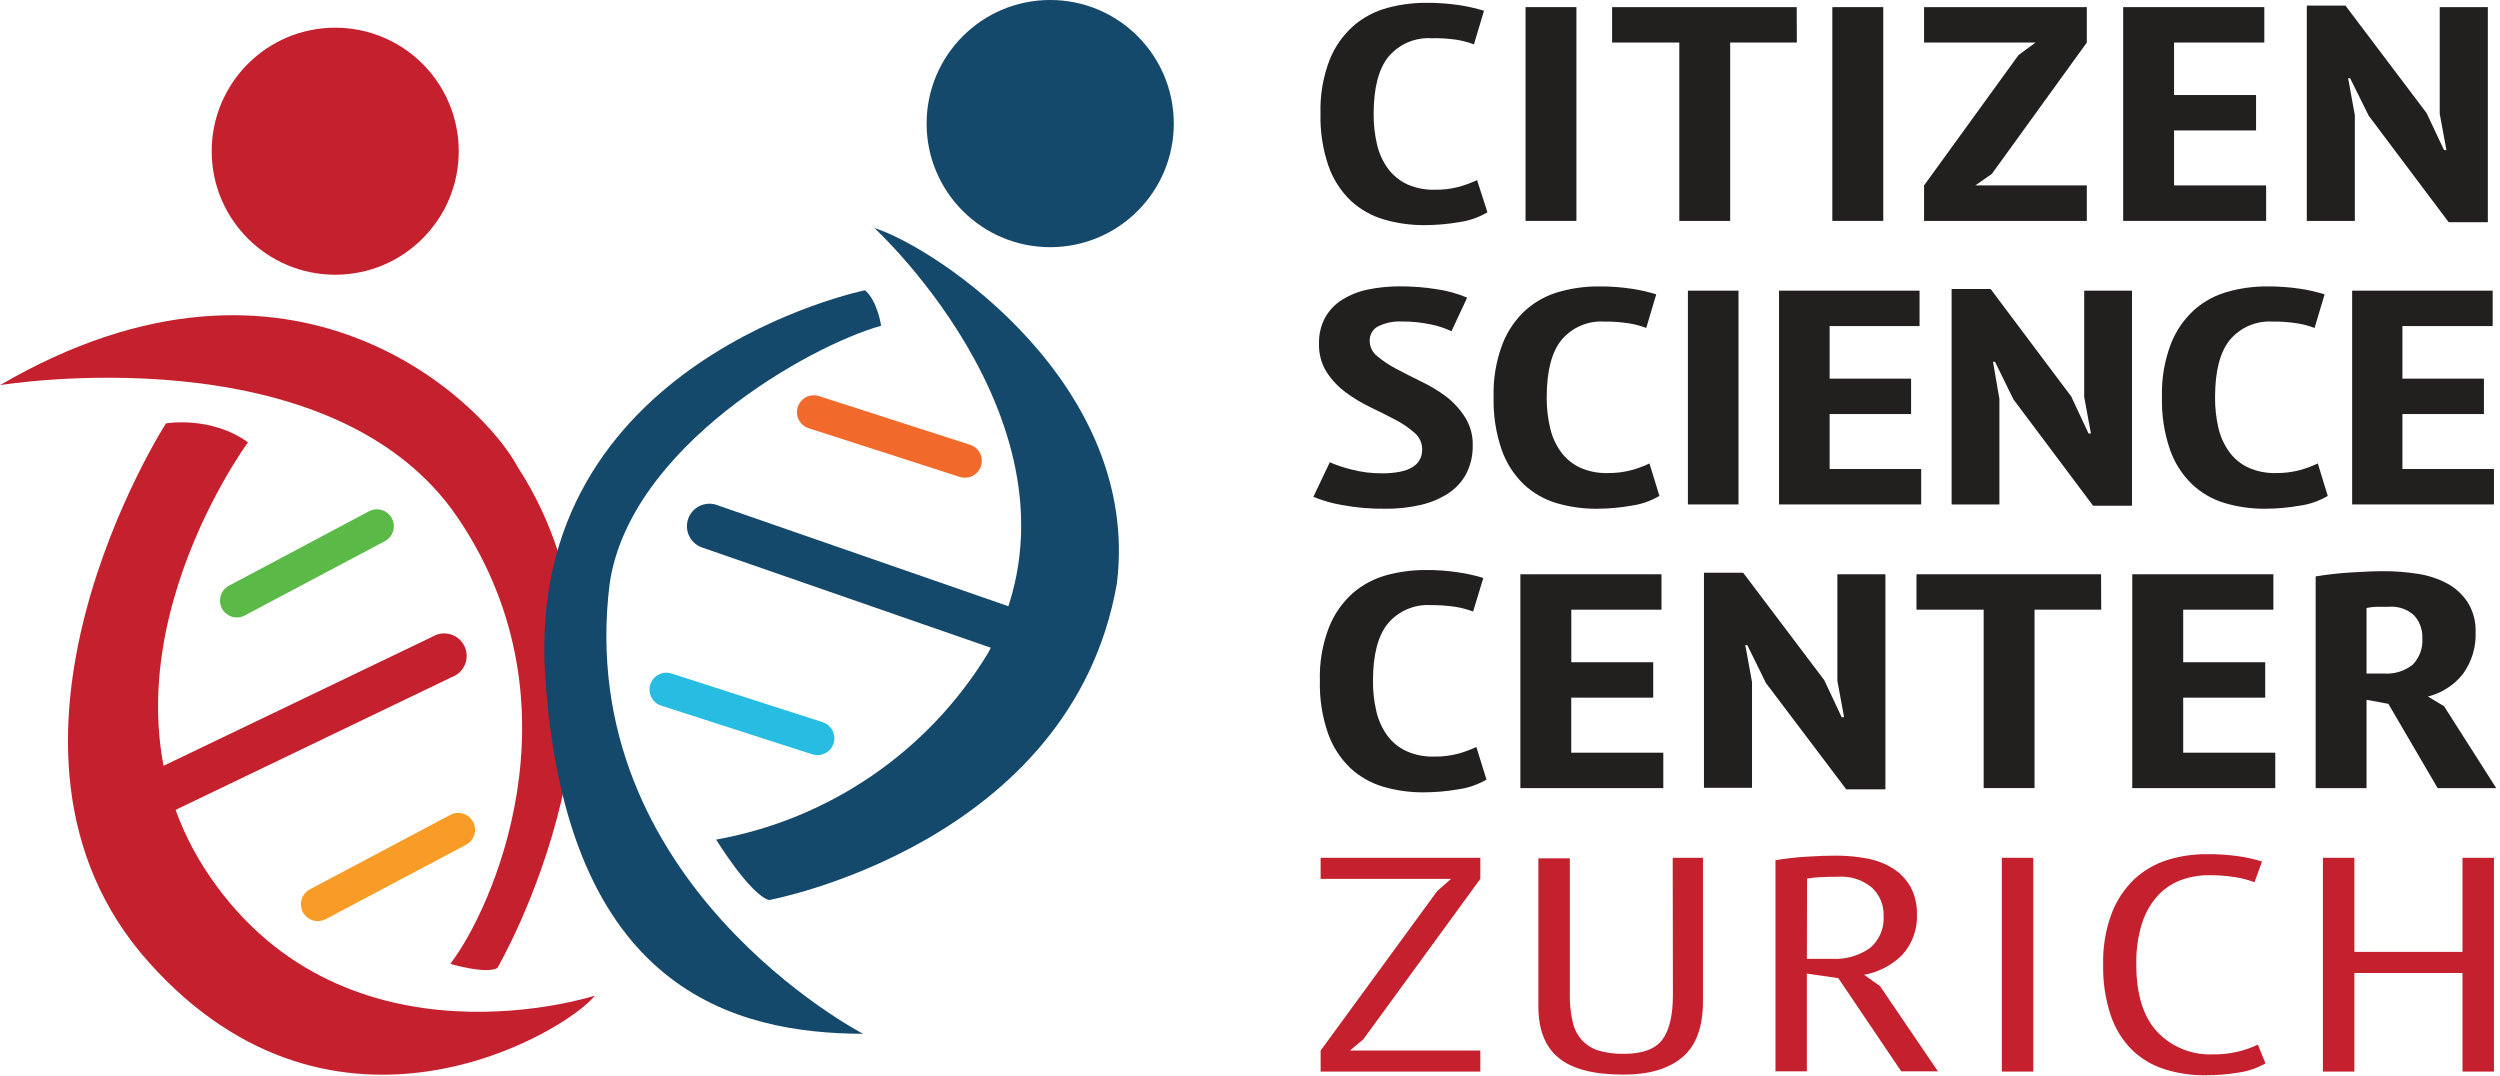
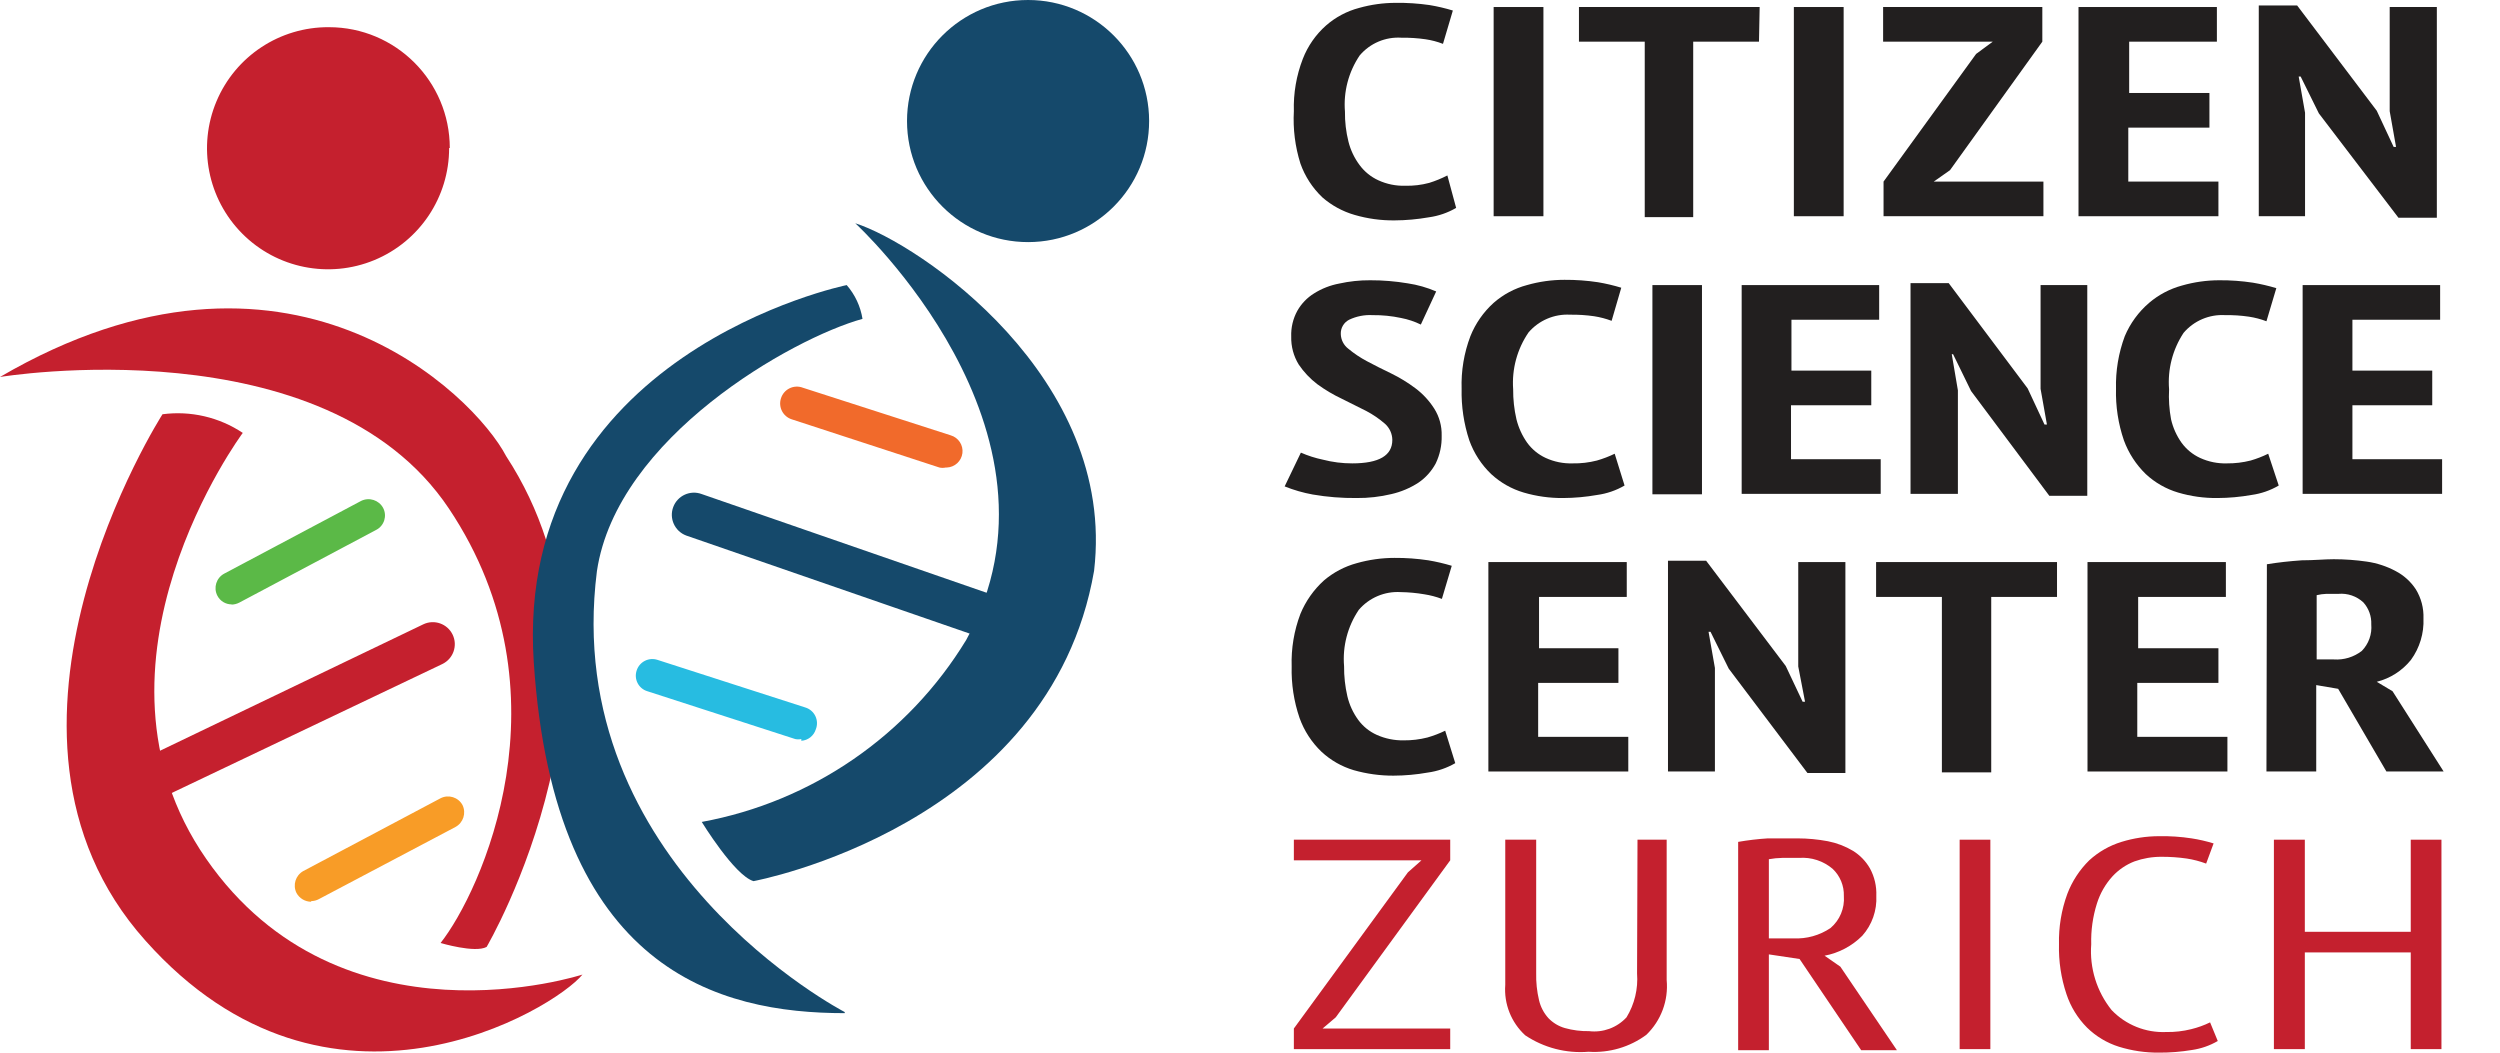
- <svg xmlns="http://www.w3.org/2000/svg" id="Layer_1" data-name="Layer 1" viewBox="0 0 372 160">
+ <svg xmlns="http://www.w3.org/2000/svg" id="Layer_1" data-name="Layer 1" viewBox="0 0 114 48">
  <defs>
    <style>.cls-1{fill:#c5202e;}.cls-2{fill:#15496b;}.cls-3{fill:#f16a2b;}.cls-4{fill:#27bce1;}.cls-5{fill:#5bb947;}.cls-6{fill:#f89c27;}.cls-7{fill:#221f1f;}.cls-8{fill:#c4202e;}</style>
  </defs>
-   <path class="cls-1" d="M24.69,63s-31,48.32-2.58,80.15c27.82,31.18,62.22,10.32,66.41,5,0,0-36.83,12-57.2-17.58S36.9,65.82,36.9,65.82C31.39,61.84,24.69,63,24.69,63" />
-   <path class="cls-1" d="M0,57.31s49.39-8.16,68.22,19.88S73,135.68,67,143.42c0,0,5.24,1.57,7,.63,0,0,24.45-41.68,3-74.61C72.06,60.1,43.74,31.78,0,57.31" />
-   <path class="cls-2" d="M128.41,153.82s-43.24-22.43-37.69-67c3-20.35,29.69-35.36,40.39-38.35,0,0-.53-3.67-2.39-5.28,0,0-50.68,10.32-47.6,57.31s28.27,53.26,47.29,53.33" />
-   <path class="cls-2" d="M130.1,33.92S164.47,65.43,147,97.21a59.65,59.65,0,0,1-40.44,27.72s5,8.15,7.87,9c0,0,45-8.29,51.77-47.15C169.78,57.37,139.68,37,130.1,33.92" />
-   <path class="cls-1" d="M20.44,122.88A3.35,3.35,0,0,1,19,116.51L64.33,94.75a3.35,3.35,0,1,1,2.9,6L21.89,122.55a3.41,3.41,0,0,1-1.45.33" />
-   <path class="cls-2" d="M153.16,98.09a3.4,3.4,0,0,1-1.33-.18l-47.52-16.5a3.35,3.35,0,0,1,2.2-6.32L154,91.58a3.35,3.35,0,0,1-.86,6.51" />
-   <path class="cls-3" d="M143.74,71.08a2.54,2.54,0,0,1-.94-.12l-22.47-7.24a2.51,2.51,0,0,1,1.54-4.78l22.47,7.24a2.51,2.51,0,0,1-.6,4.9" />
-   <path class="cls-4" d="M121.8,112.34a2.62,2.62,0,0,1-1-.12L98.39,105a2.51,2.51,0,1,1,1.54-4.78l22.47,7.24a2.51,2.51,0,0,1-.6,4.9" />
-   <path class="cls-5" d="M35.25,91.88a2.51,2.51,0,0,1-1.18-4.73L54.91,76.08a2.51,2.51,0,0,1,2.36,4.44L36.42,91.58a2.45,2.45,0,0,1-1.17.3" />
-   <path class="cls-6" d="M47.29,137.06a2.51,2.51,0,0,1-1.18-4.73L67,121.26a2.51,2.51,0,0,1,2.35,4.44L48.47,136.77a2.64,2.64,0,0,1-1.18.29" />
-   <path class="cls-1" d="M68.26,22.5A18.38,18.38,0,1,1,49.88,4.12,18.37,18.37,0,0,1,68.26,22.5" />
-   <path class="cls-2" d="M174.66,18.38A18.39,18.39,0,1,1,156.28,0a18.38,18.38,0,0,1,18.38,18.38" />
-   <path class="cls-7" d="M221.33,31.59a11.39,11.39,0,0,1-4.18,1.46,30.53,30.53,0,0,1-5.2.45,20.94,20.94,0,0,1-6-.84A12.3,12.3,0,0,1,201,29.87a13.25,13.25,0,0,1-3.31-5.14,22.26,22.26,0,0,1-1.2-7.81,20.55,20.55,0,0,1,1.35-8,13.45,13.45,0,0,1,3.55-5.07,12.77,12.77,0,0,1,5-2.66,21.82,21.82,0,0,1,5.71-.77,32.06,32.06,0,0,1,5.14.36,26.3,26.3,0,0,1,3.58.82l-1.5,5a13.53,13.53,0,0,0-2.68-.7A22.46,22.46,0,0,0,213,5.69a7.77,7.77,0,0,0-6.38,2.73q-2.22,2.72-2.22,8.54a19.08,19.08,0,0,0,.51,4.57,9.87,9.87,0,0,0,1.62,3.56,7.52,7.52,0,0,0,2.83,2.32,9.4,9.4,0,0,0,4.12.82,13.05,13.05,0,0,0,3.6-.43,17.42,17.42,0,0,0,2.71-1Z" />
-   <path class="cls-7" d="M227,1.06h7.57V32.87H227Z" />
-   <path class="cls-7" d="M267.37,6.33h-9.92V32.87h-7.57V6.33h-10V1.06h27.47Z" />
-   <path class="cls-7" d="M272.65,1.06h7.58V32.87h-7.58Z" />
-   <path class="cls-7" d="M286.3,27.59l14.06-19.4,2.53-1.86H286.3V1.06h24.22V6.33L296.39,25.87l-2.46,1.72h16.59v5.28H286.3Z" />
-   <path class="cls-7" d="M315.93,1.06h21V6.33H323.5v7.81h12.2v5.27H323.5v8.18h13.7v5.28H315.93Z" />
-   <path class="cls-7" d="M352.47,17.23l-2.77-5.59h-.3l1,5.5V32.87h-7.15V.83H349l12.08,16,2.59,5.5h.36l-1-5.4V1.06h7.16v32h-5.83Z" />
-   <path class="cls-7" d="M211.62,66.88a3.21,3.21,0,0,0-1.13-2.47,14.07,14.07,0,0,0-2.84-1.94c-1.13-.6-2.37-1.22-3.7-1.86a22.12,22.12,0,0,1-3.71-2.23,11.64,11.64,0,0,1-2.83-3,7.53,7.53,0,0,1-1.14-4.23,7.72,7.72,0,0,1,.93-3.93,7.46,7.46,0,0,1,2.54-2.64,11.73,11.73,0,0,1,3.82-1.5,22.89,22.89,0,0,1,4.72-.47,33.59,33.59,0,0,1,5.67.45,18.2,18.2,0,0,1,4.36,1.23l-2.33,5a12.9,12.9,0,0,0-3-1,19.78,19.78,0,0,0-4.33-.45,7.3,7.3,0,0,0-3.59.72,2.35,2.35,0,0,0-1.25,2.14A2.92,2.92,0,0,0,204.93,53a16.26,16.26,0,0,0,2.84,1.89c1.14.6,2.37,1.23,3.7,1.88A22.29,22.29,0,0,1,215.18,59,12,12,0,0,1,218,62.09a7.43,7.43,0,0,1,1.14,4.16,8.89,8.89,0,0,1-.93,4.18,7.94,7.94,0,0,1-2.63,2.93,12.63,12.63,0,0,1-4.09,1.75,22.3,22.3,0,0,1-5.31.59,33.4,33.4,0,0,1-6.48-.55,20.05,20.05,0,0,1-4.27-1.22l2.44-5.14a21.3,21.3,0,0,0,3.29,1.09,17.4,17.4,0,0,0,4.48.55Q211.62,70.43,211.62,66.88Z" />
-   <path class="cls-7" d="M246.92,73.79a11.12,11.12,0,0,1-4.15,1.45,29.22,29.22,0,0,1-5.17.46,20.62,20.62,0,0,1-6-.84,12.19,12.19,0,0,1-4.87-2.8,13.2,13.2,0,0,1-3.28-5.13,22.28,22.28,0,0,1-1.2-7.82,20.58,20.58,0,0,1,1.35-8,13.39,13.39,0,0,1,3.52-5.06,12.63,12.63,0,0,1,5-2.66,21.06,21.06,0,0,1,5.67-.77,31.75,31.75,0,0,1,5.11.36,24.34,24.34,0,0,1,3.55.82l-1.49,5a12.51,12.51,0,0,0-2.66-.7,22.2,22.2,0,0,0-3.61-.25,7.69,7.69,0,0,0-6.33,2.72c-1.48,1.82-2.21,4.67-2.21,8.55a19,19,0,0,0,.51,4.56,9.73,9.73,0,0,0,1.61,3.57,7.39,7.39,0,0,0,2.81,2.32,9.41,9.41,0,0,0,4.09.82,13.29,13.29,0,0,0,3.58-.43,15.88,15.88,0,0,0,2.69-1Z" />
-   <path class="cls-7" d="M251.16,43.25h7.53V75.06h-7.53Z" />
-   <path class="cls-7" d="M264.72,43.25h20.91v5.27H272.25v7.82h12.12v5.27H272.25v8.18h13.62v5.27H264.72Z" />
-   <path class="cls-7" d="M299.6,59.43l-2.74-5.59h-.3l.95,5.5V75.06H290.4V43h5.8l12,16,2.57,5.5h.36l-1-5.41V43.25h7.11v32h-5.79Z" />
-   <path class="cls-7" d="M346.37,73.79a11.12,11.12,0,0,1-4.15,1.45,29.31,29.31,0,0,1-5.17.46,20.62,20.62,0,0,1-6-.84,12.19,12.19,0,0,1-4.87-2.8,13.2,13.2,0,0,1-3.28-5.13,22.28,22.28,0,0,1-1.2-7.82,20.58,20.58,0,0,1,1.35-8,13.39,13.39,0,0,1,3.52-5.06,12.56,12.56,0,0,1,5-2.66,21.06,21.06,0,0,1,5.67-.77,31.75,31.75,0,0,1,5.11.36,24.34,24.34,0,0,1,3.55.82l-1.49,5a12.51,12.51,0,0,0-2.66-.7,22.2,22.2,0,0,0-3.61-.25,7.69,7.69,0,0,0-6.33,2.72c-1.48,1.82-2.21,4.67-2.21,8.55a19.54,19.54,0,0,0,.5,4.56,9.91,9.91,0,0,0,1.62,3.57,7.39,7.39,0,0,0,2.81,2.32,9.41,9.41,0,0,0,4.09.82,13.34,13.34,0,0,0,3.58-.43,16.22,16.22,0,0,0,2.69-1Z" />
-   <path class="cls-7" d="M350,43.25h20.91v5.27H357.48v7.82h12.13v5.27H357.48v8.18H371.1v5.27H350Z" />
-   <path class="cls-7" d="M221.19,116a11.54,11.54,0,0,1-4.18,1.45,30.61,30.61,0,0,1-5.2.45,20.9,20.9,0,0,1-6-.84,12.34,12.34,0,0,1-4.9-2.79,13.27,13.27,0,0,1-3.3-5.14,22,22,0,0,1-1.21-7.81,20.39,20.39,0,0,1,1.36-8,13.55,13.55,0,0,1,3.54-5.07,12.94,12.94,0,0,1,5-2.66,21.76,21.76,0,0,1,5.71-.77,30.93,30.93,0,0,1,5.14.37,24.85,24.85,0,0,1,3.57.81L219.2,91a13.21,13.21,0,0,0-2.67-.71,23.8,23.8,0,0,0-3.64-.25,7.75,7.75,0,0,0-6.37,2.73q-2.22,2.73-2.22,8.54a19.08,19.08,0,0,0,.51,4.57,9.91,9.91,0,0,0,1.62,3.57,7.34,7.34,0,0,0,2.83,2.31,9.39,9.39,0,0,0,4.11.82,13.13,13.13,0,0,0,3.61-.43,16.91,16.91,0,0,0,2.7-1Z" />
-   <path class="cls-7" d="M226.23,85.45h21v5.27H233.81v7.82H246v5.27h-12.2V112h13.7v5.27H226.23Z" />
-   <path class="cls-7" d="M262.77,101.63,260,96h-.3l1,5.49v15.73h-7.15v-32h5.83l12.08,16,2.58,5.5h.36l-1-5.41V85.45h7.15v32h-5.83Z" />
-   <path class="cls-7" d="M312.66,90.72h-9.92v26.54h-7.57V90.72h-10V85.45h27.47Z" />
-   <path class="cls-7" d="M317.28,85.45h21v5.27H324.86v7.82h12.2v5.27h-12.2V112h13.7v5.27H317.28Z" />
-   <path class="cls-7" d="M344.57,85.77a50.87,50.87,0,0,1,5.29-.59c1.88-.12,3.5-.19,4.87-.19a32.36,32.36,0,0,1,5,.39,13.57,13.57,0,0,1,4.35,1.41,8.45,8.45,0,0,1,3.07,2.77A7.81,7.81,0,0,1,368.37,94a9.94,9.94,0,0,1-1.89,6.29,9.58,9.58,0,0,1-5.2,3.35l2.4,1.45,7.76,12.18h-8.72l-7.33-12.54-3.25-.6v13.14h-7.57Zm7.57,14.45h2.59a6.15,6.15,0,0,0,4.26-1.3,5.1,5.1,0,0,0,1.45-4,4.68,4.68,0,0,0-1.21-3.34,4.94,4.94,0,0,0-3.78-1.29c-.64,0-1.26,0-1.87,0a7.77,7.77,0,0,0-1.44.18Z" />
-   <path class="cls-8" d="M196.51,156.32l17.34-23.72,2.06-1.82h-19.4v-3.14h23.76v3.14l-17.4,23.86-2,1.68h19.4v3.13H196.51Z" />
-   <path class="cls-8" d="M248.9,127.64h4.5V149q0,5.76-3.09,8.34t-8.77,2.56q-6.61,0-9.63-2.5t-3-7.68v-22h4.68v20.27a16.3,16.3,0,0,0,.44,4.14,6,6,0,0,0,1.43,2.72,5.62,5.62,0,0,0,2.5,1.5,12.51,12.51,0,0,0,3.68.46q4.11,0,5.7-2.09t1.59-6.73Z" />
-   <path class="cls-8" d="M264.19,128a43.08,43.08,0,0,1,4.52-.52c1.64-.11,3.15-.16,4.52-.16a24.48,24.48,0,0,1,4.62.43,11.2,11.2,0,0,1,3.8,1.46,7.73,7.73,0,0,1,2.59,2.68,8.18,8.18,0,0,1,1,4.16,8.44,8.44,0,0,1-2.15,6,10.73,10.73,0,0,1-5.71,3l2.37,1.69,8.61,12.67H282.9l-9.36-13.86-4.68-.68v14.54h-4.67Zm4.67,14.68h3.75a9,9,0,0,0,5.61-1.59,5.76,5.76,0,0,0,2.06-4.86,5.46,5.46,0,0,0-1.72-4.14,7.08,7.08,0,0,0-5.08-1.63c-.83,0-1.69,0-2.59.06a16.14,16.14,0,0,0-2,.21Z" />
-   <path class="cls-8" d="M297.87,127.64h4.68v31.81h-4.68Z" />
-   <path class="cls-8" d="M337.1,158.23a11.2,11.2,0,0,1-3.93,1.36,29.56,29.56,0,0,1-5,.41,19.62,19.62,0,0,1-6.11-.91,12.19,12.19,0,0,1-4.83-2.88,13.08,13.08,0,0,1-3.15-5.12,22.38,22.38,0,0,1-1.13-7.54,20.42,20.42,0,0,1,1.28-7.68,14,14,0,0,1,3.4-5.09,12.86,12.86,0,0,1,4.9-2.82,19.27,19.27,0,0,1,5.71-.86,32,32,0,0,1,4.95.32,23.8,23.8,0,0,1,3.4.77l-1.12,3.09a14,14,0,0,0-2.93-.77,24.53,24.53,0,0,0-3.87-.28,11.87,11.87,0,0,0-4.11.71,8.92,8.92,0,0,0-3.43,2.27,11.22,11.22,0,0,0-2.38,4.11,19.46,19.46,0,0,0-.87,6.23q0,6.63,3.12,10a10.8,10.8,0,0,0,8.3,3.34,15,15,0,0,0,6.67-1.45Z" />
-   <path class="cls-8" d="M366.42,144.78H350.33v14.67h-4.68V127.64h4.68v14h16.09v-14h4.68v31.81h-4.68Z" />
+   <path class="cls-1" d="M7.41,18.89s-9.29,14.49-.78,24C15,52.29,25.3,46,26.56,44.44c0,0-11,3.6-17.16-5.28s1.67-19.42,1.67-19.42a5.34,5.34,0,0,0-3.66-.85" />
+   <path class="cls-1" d="M0,17.19s14.82-2.45,20.47,6S21.91,40.7,20.09,43c0,0,1.57.47,2.1.18,0,0,7.34-12.5.89-22.38C21.62,18,13.12,9.53,0,17.19" />
+   <path class="cls-2" d="M38.52,46.15s-13-6.73-11.3-20.11c.91-6.1,8.9-10.61,12.11-11.5A3.09,3.09,0,0,0,38.61,13s-15.2,3.1-14.27,17.2,8.48,16,14.18,16" />
+   <path class="cls-2" d="M39,10.18s10.31,9.45,5.06,19A17.9,17.9,0,0,1,32,37.48s1.49,2.44,2.36,2.7c0,0,13.51-2.49,15.53-14.15C50.93,17.21,41.91,11.11,39,10.18" />
+   <path class="cls-1" d="M6.13,36.86A1,1,0,0,1,5.7,35l13.6-6.53a1,1,0,0,1,.87,1.81L6.57,36.76a1,1,0,0,1-.44.1" />
+   <path class="cls-2" d="M46,29.43a1.11,1.11,0,0,1-.4-.06L31.29,24.42A1,1,0,1,1,32,22.53l14.26,4.94a1,1,0,0,1-.26,2" />
+   <path class="cls-3" d="M43.12,21.32a.67.67,0,0,1-.28,0L36.1,19.12a.76.76,0,0,1-.49-.95.76.76,0,0,1,1-.49l6.74,2.17a.75.75,0,0,1-.18,1.47" />
+   <path class="cls-4" d="M36.54,33.7a.67.67,0,0,1-.28,0l-6.74-2.18a.74.74,0,0,1-.49-.94.75.75,0,0,1,.95-.49l6.74,2.17a.75.75,0,0,1,.48,1,.74.74,0,0,1-.66.52" />
+   <path class="cls-5" d="M10.57,27.56a.73.73,0,0,1-.66-.4.75.75,0,0,1,.31-1l6.25-3.32a.76.76,0,0,1,1,.32.74.74,0,0,1-.31,1l-6.25,3.32a.8.8,0,0,1-.36.09" />
+   <path class="cls-6" d="M14.19,41.12a.77.77,0,0,1-.67-.4.76.76,0,0,1,.31-1l6.26-3.32a.75.75,0,0,1,1,.31.76.76,0,0,1-.32,1L14.54,41a.73.73,0,0,1-.35.09" />
+   <path class="cls-1" d="M20.48,6.75A5.52,5.52,0,1,1,15,1.24a5.51,5.51,0,0,1,5.51,5.51" />
+   <path class="cls-2" d="M52.4,5.51A5.52,5.52,0,1,1,46.88,0,5.52,5.52,0,0,1,52.4,5.51" />
+   <path class="cls-7" d="M66.4,9.48a3.38,3.38,0,0,1-1.25.43,9.32,9.32,0,0,1-1.56.14,6.26,6.26,0,0,1-1.82-.25A3.86,3.86,0,0,1,60.3,9a3.94,3.94,0,0,1-1-1.54A6.71,6.71,0,0,1,59,5.07a6.1,6.1,0,0,1,.41-2.39,3.94,3.94,0,0,1,1.06-1.52,3.74,3.74,0,0,1,1.51-.8A6.18,6.18,0,0,1,63.64.13a9.94,9.94,0,0,1,1.54.1,8.22,8.22,0,0,1,1.07.25L65.8,2a3.7,3.7,0,0,0-.8-.21,7,7,0,0,0-1.09-.07A2.3,2.3,0,0,0,62,2.53a4,4,0,0,0-.67,2.56,5.37,5.37,0,0,0,.16,1.37A3,3,0,0,0,62,7.53a2.2,2.2,0,0,0,.85.69,2.73,2.73,0,0,0,1.23.25,3.83,3.83,0,0,0,1.09-.13A5.07,5.07,0,0,0,66,8Z" />
+   <path class="cls-7" d="M68.11.32h2.27V9.86H68.11Z" />
+   <path class="cls-7" d="M80.21,1.9h-3v8H75v-8H72V.32h8.24Z" />
+   <path class="cls-7" d="M81.8.32h2.27V9.86H81.8Z" />
+   <path class="cls-7" d="M85.89,8.28l4.22-5.82.76-.56h-5V.32h7.26V1.9L88.92,7.76l-.74.52h5V9.86H85.89Z" />
+   <path class="cls-7" d="M94.78.32h6.31V1.9h-4V4.24h3.66V5.82H97.05V8.28h4.11V9.86H94.78Z" />
+   <path class="cls-7" d="M105.74,5.17l-.83-1.68h-.09l.29,1.65V9.86H103V.25h1.75l3.63,4.8.77,1.65h.11l-.29-1.63V.32h2.15V9.93h-1.75Z" />
+   <path class="cls-7" d="M63.49,20.06a1,1,0,0,0-.34-.74,4.49,4.49,0,0,0-.85-.58l-1.12-.56a6.77,6.77,0,0,1-1.11-.66,3.81,3.81,0,0,1-.85-.9,2.33,2.33,0,0,1-.34-1.27,2.27,2.27,0,0,1,.28-1.18,2.21,2.21,0,0,1,.76-.79,3.29,3.29,0,0,1,1.15-.45,6.35,6.35,0,0,1,1.41-.15,10.2,10.2,0,0,1,1.71.14,5.21,5.21,0,0,1,1.3.37l-.7,1.51a3.59,3.59,0,0,0-.9-.3,5.91,5.91,0,0,0-1.3-.13,2.2,2.2,0,0,0-1.07.21.7.7,0,0,0-.38.65.87.87,0,0,0,.34.67,5,5,0,0,0,.85.57c.34.18.71.37,1.11.56a6.86,6.86,0,0,1,1.11.68,3.53,3.53,0,0,1,.85.92,2.2,2.2,0,0,1,.34,1.24,2.75,2.75,0,0,1-.27,1.26,2.47,2.47,0,0,1-.79.88,3.83,3.83,0,0,1-1.23.52,6.55,6.55,0,0,1-1.59.18,11.13,11.13,0,0,1-2-.16,6.58,6.58,0,0,1-1.28-.37l.74-1.54a5.1,5.1,0,0,0,1,.32,5.29,5.29,0,0,0,1.34.17C62.89,21.13,63.49,20.77,63.49,20.06Z" />
+   <path class="cls-7" d="M74.08,22.14a3.38,3.38,0,0,1-1.25.43,9.11,9.11,0,0,1-1.55.14,6.17,6.17,0,0,1-1.8-.25A3.75,3.75,0,0,1,68,21.62a4,4,0,0,1-1-1.54,7,7,0,0,1-.35-2.35,6.2,6.2,0,0,1,.4-2.4,4.1,4.1,0,0,1,1.06-1.52A3.76,3.76,0,0,1,69.63,13a6.19,6.19,0,0,1,1.71-.24,9.79,9.79,0,0,1,1.53.11,8.42,8.42,0,0,1,1.06.25l-.44,1.51a4,4,0,0,0-.8-.21,7,7,0,0,0-1.09-.07,2.33,2.33,0,0,0-1.9.81A4.08,4.08,0,0,0,69,17.75a5.87,5.87,0,0,0,.15,1.37,3.19,3.19,0,0,0,.49,1.07,2.17,2.17,0,0,0,.84.69,2.73,2.73,0,0,0,1.23.25A4.12,4.12,0,0,0,72.82,21a5.07,5.07,0,0,0,.81-.31Z" />
+   <path class="cls-7" d="M75.35,13h2.26v9.54H75.35Z" />
+   <path class="cls-7" d="M79.42,13h6.27v1.58h-4V16.9h3.64v1.58H81.67v2.46h4.09v1.58H79.42Z" />
+   <path class="cls-7" d="M89.88,17.83l-.82-1.68H89l.28,1.65v4.72H87.12V12.91h1.74l3.6,4.8.77,1.65h.11l-.29-1.63V13h2.13v9.61H93.45Z" />
+   <path class="cls-7" d="M103.91,22.14a3.33,3.33,0,0,1-1.24.43,9.11,9.11,0,0,1-1.55.14,6.07,6.07,0,0,1-1.8-.25,3.72,3.72,0,0,1-1.47-.84,4.12,4.12,0,0,1-1-1.54,6.71,6.71,0,0,1-.36-2.35,6.4,6.4,0,0,1,.4-2.4A4.1,4.1,0,0,1,98,13.81a3.87,3.87,0,0,1,1.5-.79,6.18,6.18,0,0,1,1.7-.24,9.7,9.7,0,0,1,1.53.11,8.64,8.64,0,0,1,1.07.25l-.45,1.51a3.86,3.86,0,0,0-.8-.21,6.74,6.74,0,0,0-1.08-.07,2.31,2.31,0,0,0-1.9.81,4.08,4.08,0,0,0-.66,2.57A5.87,5.87,0,0,0,99,19.12a3,3,0,0,0,.48,1.07,2.17,2.17,0,0,0,.84.69,2.73,2.73,0,0,0,1.23.25,4.2,4.2,0,0,0,1.08-.13,4.94,4.94,0,0,0,.8-.31Z" />
+   <path class="cls-7" d="M105,13h6.27v1.58h-4V16.9h3.64v1.58h-3.64v2.46h4.09v1.58H105Z" />
+   <path class="cls-7" d="M66.36,34.8a3.44,3.44,0,0,1-1.26.43,9.14,9.14,0,0,1-1.56.14,6.54,6.54,0,0,1-1.81-.25,3.72,3.72,0,0,1-1.47-.84,4,4,0,0,1-1-1.54,6.71,6.71,0,0,1-.36-2.35,6.2,6.2,0,0,1,.4-2.4,4.24,4.24,0,0,1,1.07-1.52,3.87,3.87,0,0,1,1.5-.79,6.32,6.32,0,0,1,1.72-.24,9.84,9.84,0,0,1,1.54.11,8.64,8.64,0,0,1,1.07.25l-.45,1.51a4,4,0,0,0-.8-.21A7,7,0,0,0,63.87,27a2.33,2.33,0,0,0-1.91.81,4,4,0,0,0-.67,2.57,5.87,5.87,0,0,0,.15,1.37,3,3,0,0,0,.49,1.07,2.13,2.13,0,0,0,.85.69,2.87,2.87,0,0,0,1.23.25,4.2,4.2,0,0,0,1.08-.13,5.07,5.07,0,0,0,.81-.31Z" />
+   <path class="cls-7" d="M67.87,25.63h6.31v1.59h-4v2.34H73.8v1.58H70.14V33.6h4.11v1.58H67.87Z" />
+   <path class="cls-7" d="M78.83,30.49,78,28.81h-.09l.29,1.65v4.72H76.06V25.57H77.8l3.63,4.8L82.2,32h.11L82,30.39V25.63h2.15v9.62H82.42Z" />
+   <path class="cls-7" d="M93.8,27.22h-3v8H88.55v-8h-3V25.63H93.8Z" />
+   <path class="cls-7" d="M95.19,25.63h6.31v1.59h-4v2.34h3.66v1.58H97.46V33.6h4.11v1.58H95.19Z" />
+   <path class="cls-7" d="M103.37,25.73q.73-.12,1.59-.18c.56,0,1.05-.05,1.46-.05a10.62,10.62,0,0,1,1.51.11,4,4,0,0,1,1.31.43,2.46,2.46,0,0,1,.92.83,2.37,2.37,0,0,1,.35,1.33,3,3,0,0,1-.57,1.89,2.91,2.91,0,0,1-1.56,1l.72.43,2.33,3.66h-2.61l-2.2-3.77-1-.17v3.94h-2.27Zm2.27,4.34h.78a1.87,1.87,0,0,0,1.28-.39,1.54,1.54,0,0,0,.43-1.21,1.41,1.41,0,0,0-.36-1,1.48,1.48,0,0,0-1.14-.39h-.55a2.22,2.22,0,0,0-.44.06Z" />
+   <path class="cls-8" d="M59,46.9l5.2-7.12.62-.55H59v-.94h7.13v.94l-5.22,7.16-.6.51h5.82v.94H59Z" />
+   <path class="cls-8" d="M74.67,38.29H76v6.4a3.07,3.07,0,0,1-.93,2.5,4,4,0,0,1-2.63.77,4.53,4.53,0,0,1-2.89-.75,2.83,2.83,0,0,1-.91-2.3V38.29h1.41v6.08a4.86,4.86,0,0,0,.13,1.24,1.84,1.84,0,0,0,.43.82,1.68,1.68,0,0,0,.75.45,3.82,3.82,0,0,0,1.1.14,2,2,0,0,0,1.71-.63,3.35,3.35,0,0,0,.48-2Z" />
+   <path class="cls-8" d="M79.26,38.39a12.52,12.52,0,0,1,1.35-.16c.5,0,1,0,1.36,0a7.52,7.52,0,0,1,1.38.13,3.58,3.58,0,0,1,1.15.44,2.27,2.27,0,0,1,.77.8,2.41,2.41,0,0,1,.29,1.25,2.54,2.54,0,0,1-.64,1.82,3.29,3.29,0,0,1-1.72.91l.72.5,2.58,3.81H84.87l-2.81-4.16-1.4-.21v4.37h-1.4Zm1.4,4.4h1.12a2.78,2.78,0,0,0,1.69-.47,1.74,1.74,0,0,0,.61-1.46,1.64,1.64,0,0,0-.51-1.24,2.12,2.12,0,0,0-1.53-.5l-.77,0a3.75,3.75,0,0,0-.61.06Z" />
+   <path class="cls-8" d="M89.36,38.29h1.4v9.55h-1.4Z" />
+   <path class="cls-8" d="M101.13,47.47a3.27,3.27,0,0,1-1.18.41,8.9,8.9,0,0,1-1.49.12,6,6,0,0,1-1.84-.27,3.64,3.64,0,0,1-1.45-.87,3.9,3.9,0,0,1-.94-1.53,6.62,6.62,0,0,1-.34-2.27,6.25,6.25,0,0,1,.38-2.3,4.27,4.27,0,0,1,1-1.53,3.86,3.86,0,0,1,1.47-.84,5.86,5.86,0,0,1,1.71-.26,8.78,8.78,0,0,1,1.49.1,7.09,7.09,0,0,1,1,.23l-.34.92a4.48,4.48,0,0,0-.88-.23,7.82,7.82,0,0,0-1.16-.08,3.61,3.61,0,0,0-1.23.21,2.69,2.69,0,0,0-1,.68,3.31,3.31,0,0,0-.71,1.24,5.64,5.64,0,0,0-.26,1.86,4.28,4.28,0,0,0,.93,3,3.25,3.25,0,0,0,2.49,1,4.36,4.36,0,0,0,1.14-.13,4.24,4.24,0,0,0,.86-.31Z" />
+   <path class="cls-8" d="M109.93,43.43H105.1v4.41h-1.41V38.29h1.41v4.2h4.83v-4.2h1.4v9.55h-1.4Z" />
</svg>
